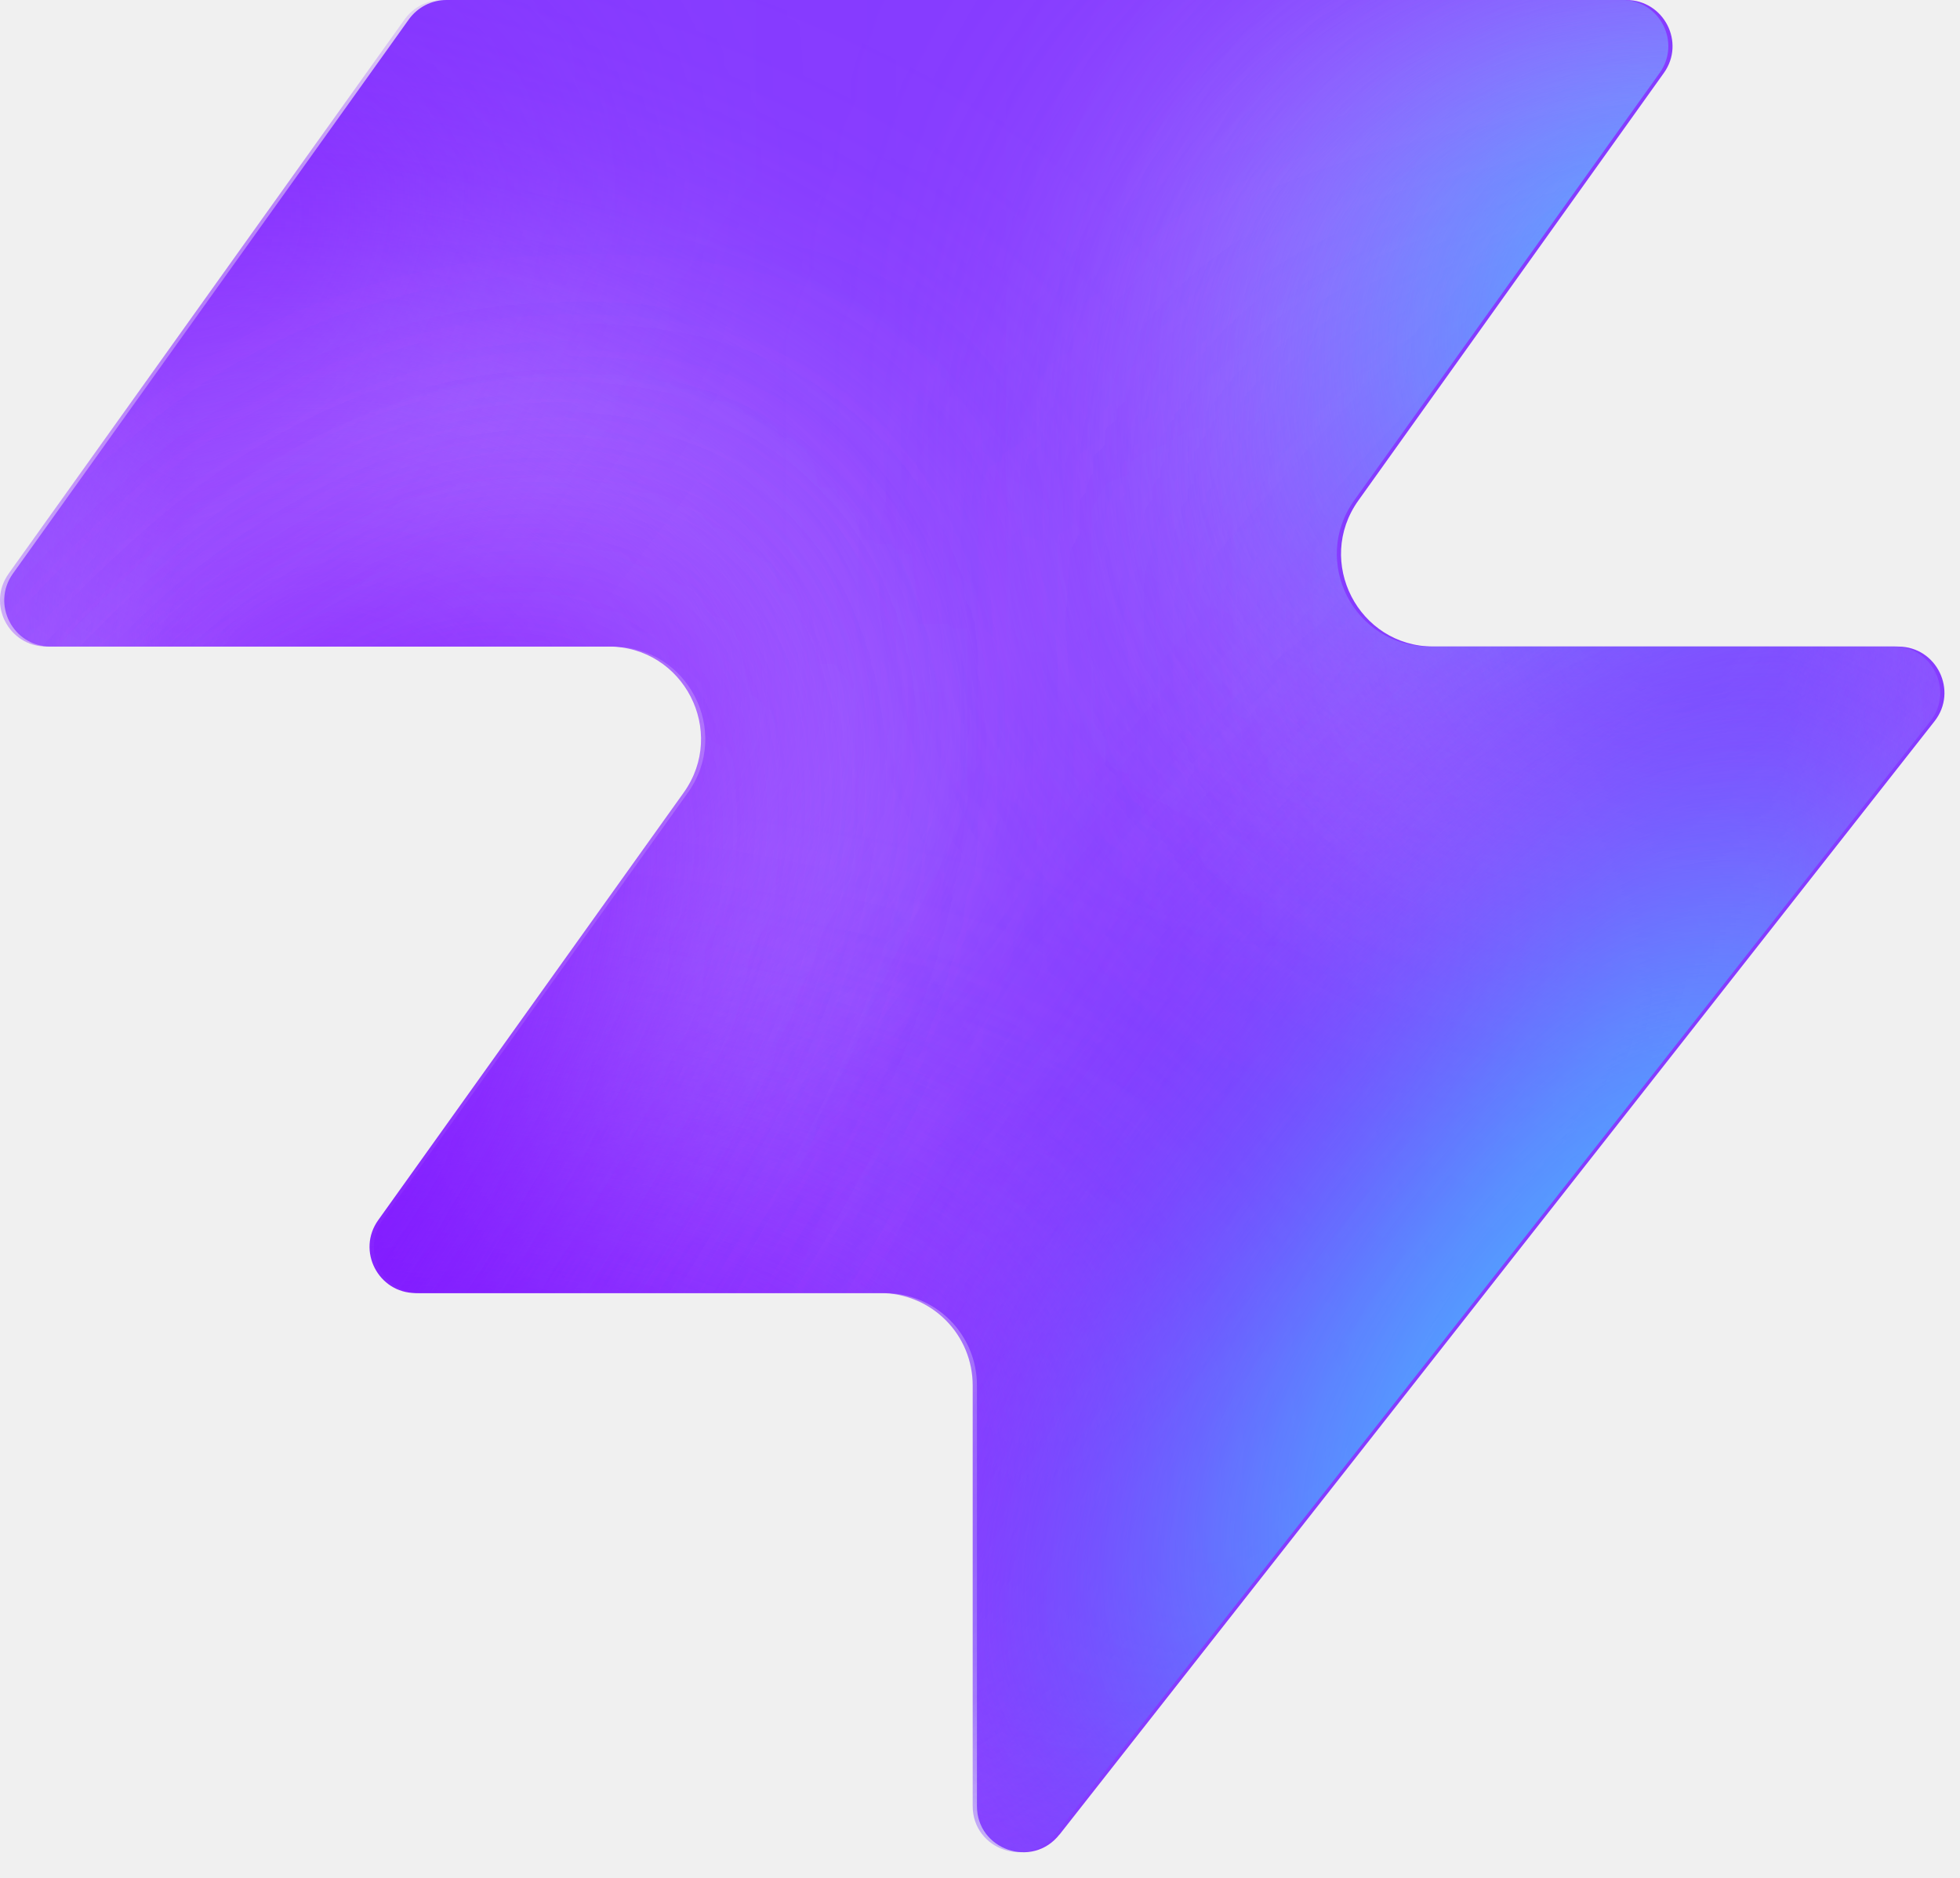
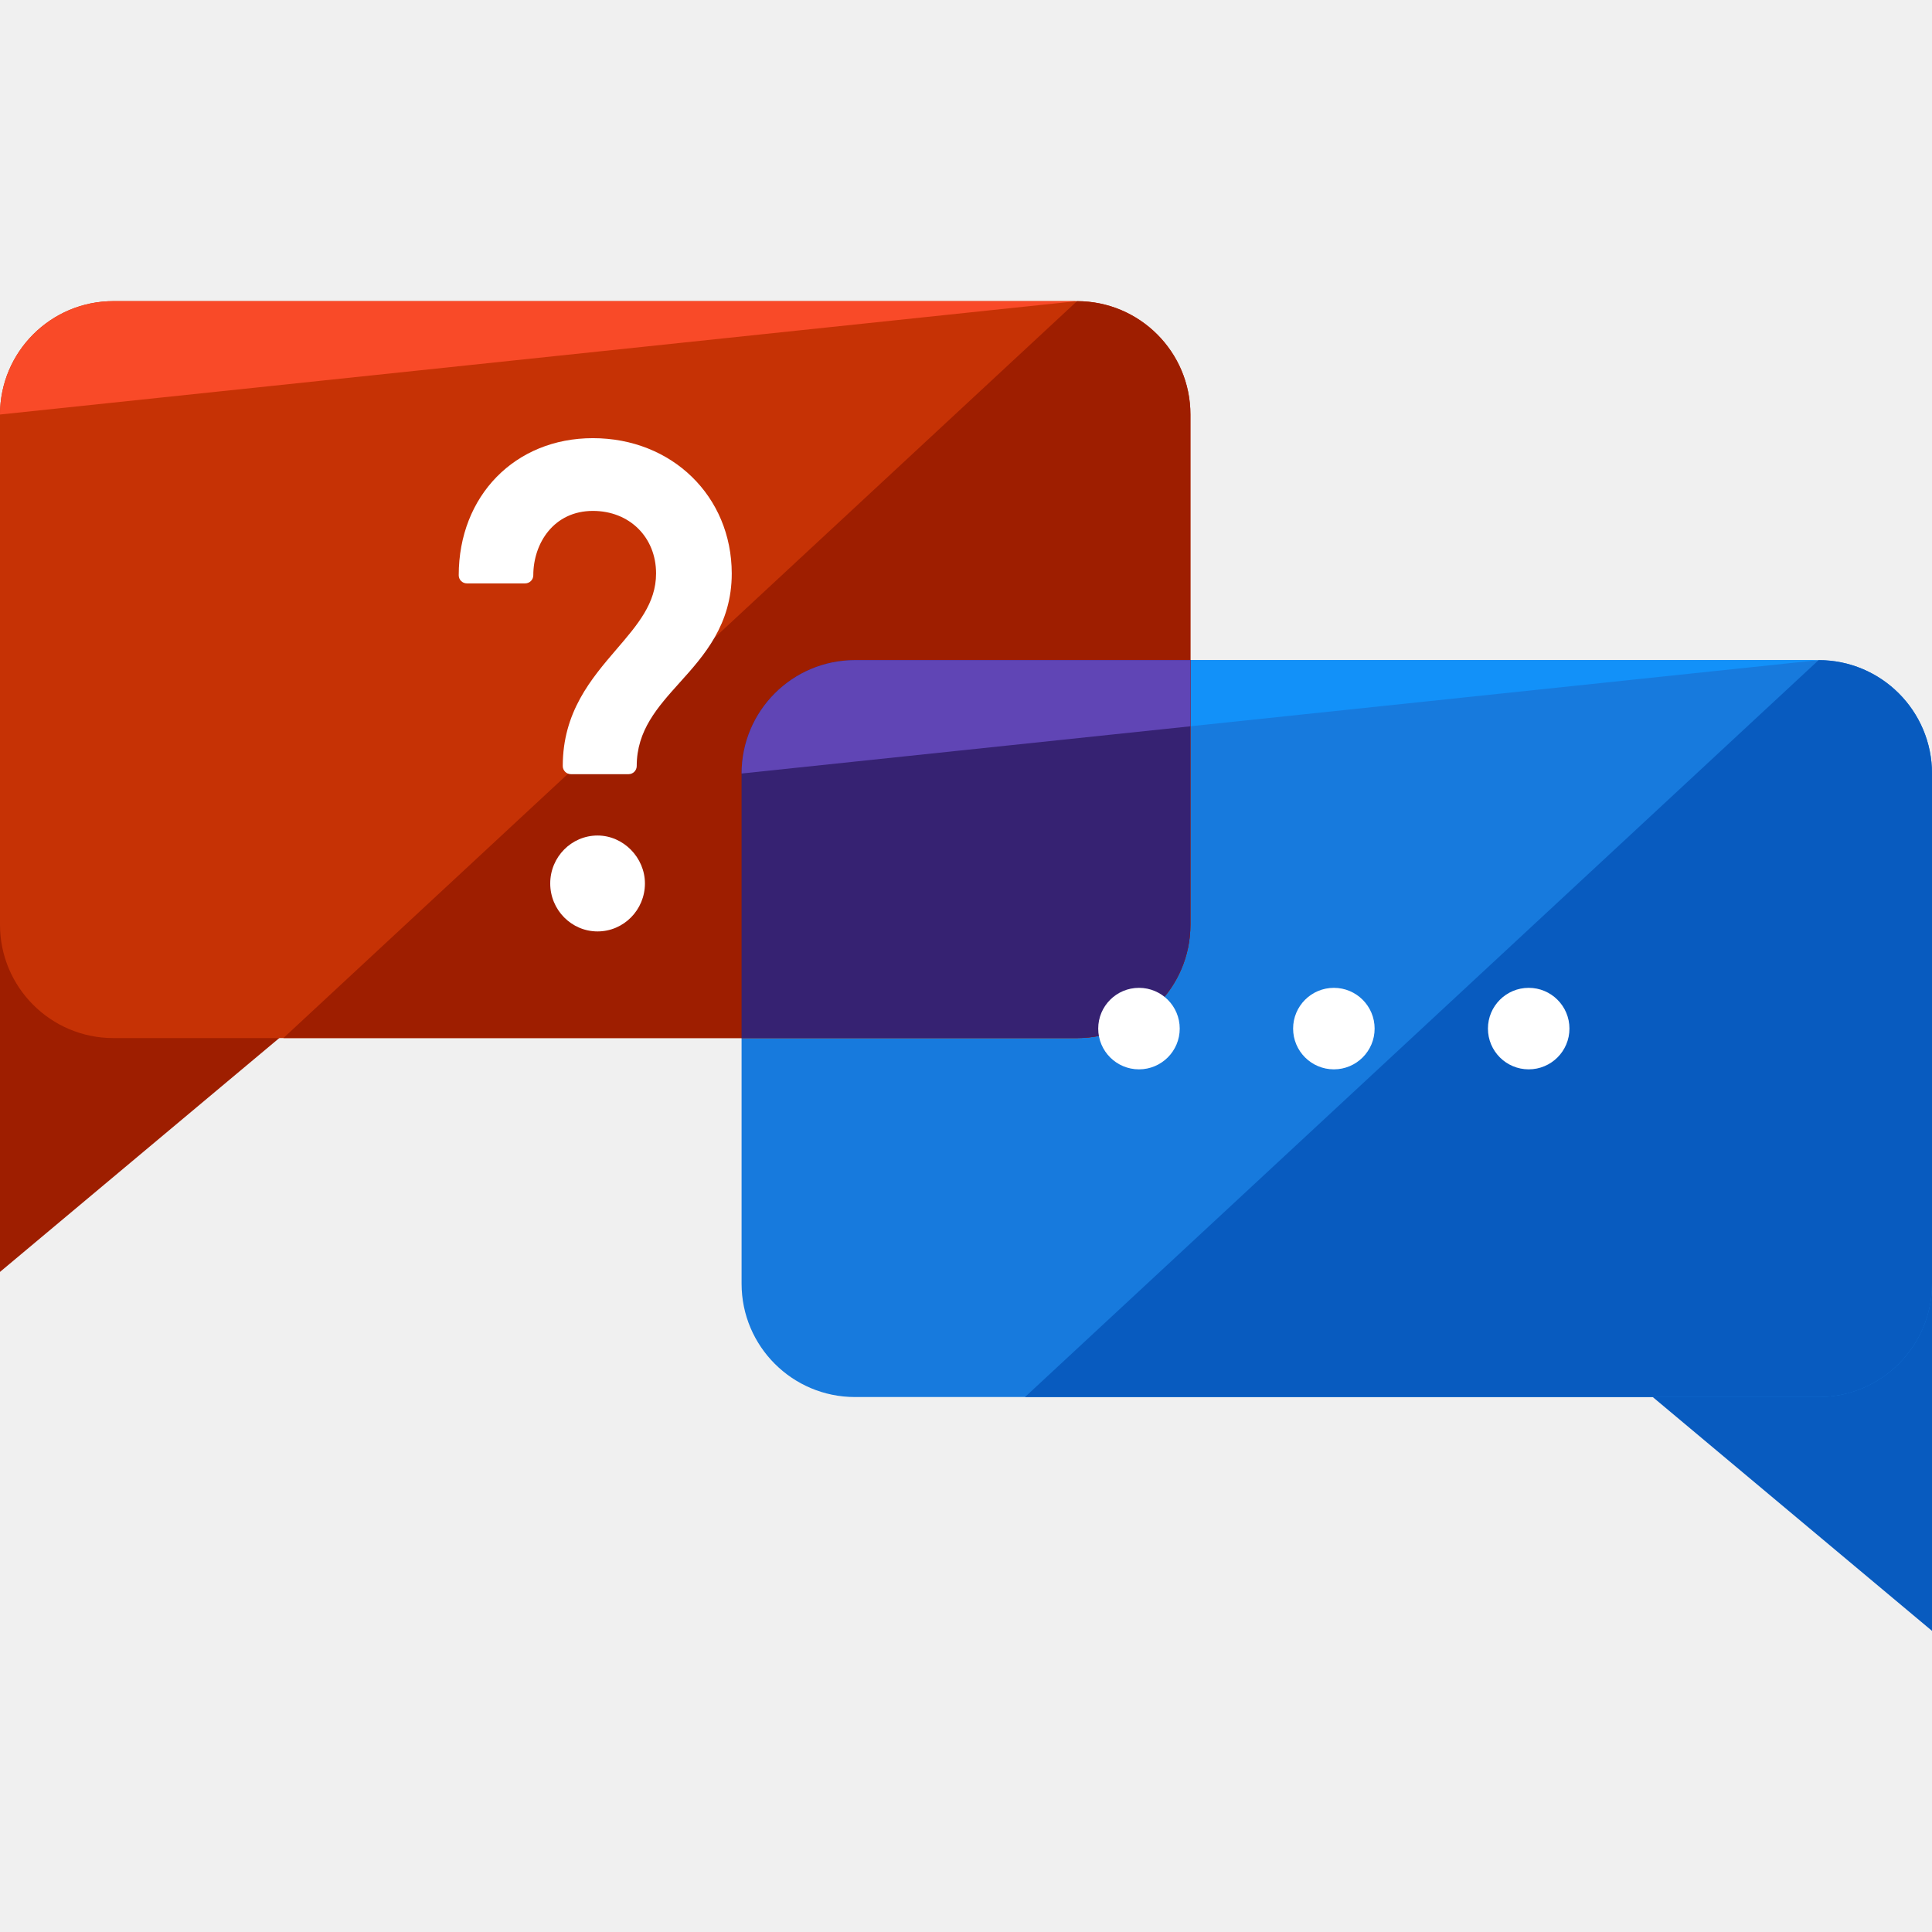
- <svg xmlns="http://www.w3.org/2000/svg" width="48" height="46" fill="none" viewBox="0 0 48 46">
-   <path fill="#863bff" d="M25.946 44.938c-.664.845-2.021.375-2.021-.698V33.937a2.26 2.26 0 0 0-2.262-2.262H10.287c-.92 0-1.456-1.04-.92-1.788l7.48-10.471c1.07-1.497 0-3.578-1.842-3.578H1.237c-.92 0-1.456-1.04-.92-1.788L10.013.474c.214-.297.556-.474.92-.474h28.894c.92 0 1.456 1.04.92 1.788l-7.48 10.471c-1.07 1.498 0 3.579 1.842 3.579h11.377c.943 0 1.473 1.088.89 1.83L25.947 44.94z" style="fill:#863bff;fill:color(display-p3 .525 .23 1);fill-opacity:1" />
-   <mask id="a" width="48" height="46" x="0" y="0" maskUnits="userSpaceOnUse" style="mask-type:alpha">
-     <path fill="#000" d="M25.842 44.938c-.664.844-2.021.375-2.021-.698V33.937a2.26 2.26 0 0 0-2.262-2.262H10.183c-.92 0-1.456-1.04-.92-1.788l7.48-10.471c1.07-1.498 0-3.579-1.842-3.579H1.133c-.92 0-1.456-1.04-.92-1.787L9.91.473c.214-.297.556-.474.92-.474h28.894c.92 0 1.456 1.04.92 1.788l-7.48 10.471c-1.07 1.498 0 3.578 1.842 3.578h11.377c.943 0 1.473 1.088.89 1.832L25.843 44.94z" style="fill:#000;fill-opacity:1" />
-   </mask>
-   <g mask="url(#a)">
-     <g filter="url(#b)">
-       <ellipse cx="5.508" cy="14.704" fill="#ede6ff" rx="5.508" ry="14.704" style="fill:#ede6ff;fill:color(display-p3 .927 .903 1);fill-opacity:1" transform="matrix(.00324 1 1 -.00324 -4.47 31.516)" />
-     </g>
-     <g filter="url(#c)">
-       <ellipse cx="10.399" cy="29.851" fill="#ede6ff" rx="10.399" ry="29.851" style="fill:#ede6ff;fill:color(display-p3 .927 .903 1);fill-opacity:1" transform="matrix(.00324 1 1 -.00324 -39.328 7.883)" />
-     </g>
-     <g filter="url(#d)">
-       <ellipse cx="5.508" cy="30.487" fill="#7e14ff" rx="5.508" ry="30.487" style="fill:#7e14ff;fill:color(display-p3 .492 .077 1);fill-opacity:1" transform="rotate(89.814 -25.913 -14.639)scale(1 -1)" />
-     </g>
-     <g filter="url(#e)">
-       <ellipse cx="5.508" cy="30.599" fill="#7e14ff" rx="5.508" ry="30.599" style="fill:#7e14ff;fill:color(display-p3 .492 .077 1);fill-opacity:1" transform="rotate(89.814 -32.644 -3.334)scale(1 -1)" />
-     </g>
-     <g filter="url(#f)">
-       <ellipse cx="5.508" cy="30.599" fill="#7e14ff" rx="5.508" ry="30.599" style="fill:#7e14ff;fill:color(display-p3 .492 .077 1);fill-opacity:1" transform="matrix(.00324 1 1 -.00324 -34.34 30.47)" />
-     </g>
-     <g filter="url(#g)">
-       <ellipse cx="14.072" cy="22.078" fill="#ede6ff" rx="14.072" ry="22.078" style="fill:#ede6ff;fill:color(display-p3 .927 .903 1);fill-opacity:1" transform="rotate(93.35 24.506 48.493)scale(-1 1)" />
-     </g>
-     <g filter="url(#h)">
-       <ellipse cx="3.47" cy="21.501" fill="#7e14ff" rx="3.47" ry="21.501" style="fill:#7e14ff;fill:color(display-p3 .492 .077 1);fill-opacity:1" transform="rotate(89.009 28.708 47.59)scale(-1 1)" />
-     </g>
-     <g filter="url(#i)">
-       <ellipse cx="3.47" cy="21.501" fill="#7e14ff" rx="3.47" ry="21.501" style="fill:#7e14ff;fill:color(display-p3 .492 .077 1);fill-opacity:1" transform="rotate(89.009 28.708 47.59)scale(-1 1)" />
-     </g>
-     <g filter="url(#j)">
-       <ellipse cx=".387" cy="8.972" fill="#7e14ff" rx="4.407" ry="29.108" style="fill:#7e14ff;fill:color(display-p3 .492 .077 1);fill-opacity:1" transform="rotate(39.51 .387 8.972)" />
-     </g>
-     <g filter="url(#k)">
-       <ellipse cx="47.523" cy="-6.092" fill="#7e14ff" rx="4.407" ry="29.108" style="fill:#7e14ff;fill:color(display-p3 .492 .077 1);fill-opacity:1" transform="rotate(37.892 47.523 -6.092)" />
-     </g>
-     <g filter="url(#l)">
-       <ellipse cx="41.412" cy="6.333" fill="#47bfff" rx="5.971" ry="9.665" style="fill:#47bfff;fill:color(display-p3 .28 .748 1);fill-opacity:1" transform="rotate(37.892 41.412 6.333)" />
-     </g>
-     <g filter="url(#m)">
-       <ellipse cx="-1.879" cy="38.332" fill="#7e14ff" rx="4.407" ry="29.108" style="fill:#7e14ff;fill:color(display-p3 .492 .077 1);fill-opacity:1" transform="rotate(37.892 -1.88 38.332)" />
-     </g>
-     <g filter="url(#n)">
-       <ellipse cx="-1.879" cy="38.332" fill="#7e14ff" rx="4.407" ry="29.108" style="fill:#7e14ff;fill:color(display-p3 .492 .077 1);fill-opacity:1" transform="rotate(37.892 -1.88 38.332)" />
-     </g>
-     <g filter="url(#o)">
-       <ellipse cx="35.651" cy="29.907" fill="#7e14ff" rx="4.407" ry="29.108" style="fill:#7e14ff;fill:color(display-p3 .492 .077 1);fill-opacity:1" transform="rotate(37.892 35.651 29.907)" />
-     </g>
-     <g filter="url(#p)">
-       <ellipse cx="38.418" cy="32.4" fill="#47bfff" rx="5.971" ry="15.297" style="fill:#47bfff;fill:color(display-p3 .28 .748 1);fill-opacity:1" transform="rotate(37.892 38.418 32.4)" />
-     </g>
+ <svg xmlns="http://www.w3.org/2000/svg" height="800px" width="800px" version="1.1" id="Layer_1" viewBox="0 0 504.123 504.123" xml:space="preserve">
+   <polygon style="fill:#085BBF;" points="407.371,344.541 504.123,425.547 504.123,328.795 407.371,328.795 " />
+   <path style="fill:#177ADD;" d="M504.123,334.954c0,16.329-13.249,29.578-29.586,29.578H223.09  c-16.337,0-29.586-13.249-29.586-29.578v-133.12c0-16.337,13.249-29.586,29.586-29.586h251.447  c16.337,0,29.586,13.249,29.586,29.586V334.954z" />
+   <path style="fill:#1291F9;" d="M193.504,201.834c0-16.337,13.249-29.586,29.586-29.586h251.447" />
+   <path style="fill:#085BBF;" d="M474.537,172.249c16.337,0,29.586,13.249,29.586,29.586v133.12c0,16.329-13.249,29.578-29.586,29.578  H267.461" />
+   <polygon style="fill:#9E1E00;" points="96.752,250.868 0,331.882 0,235.13 96.752,235.13 " />
+   <path style="fill:#C63205;" d="M310.619,241.282c0,16.337-13.249,29.586-29.586,29.586H29.586C13.249,270.868,0,257.619,0,241.282  v-133.12c0-16.337,13.249-29.586,29.586-29.586h251.447c16.337,0,29.586,13.249,29.586,29.586L310.619,241.282L310.619,241.282z" />
+   <g>
+     <path style="fill:#F94A28;" d="M0,108.162c0-16.337,13.249-29.586,29.586-29.586h251.447" />
  </g>
-   <defs>
-     <filter id="b" width="60.045" height="41.654" x="-19.77" y="16.149" color-interpolation-filters="sRGB" filterUnits="userSpaceOnUse">
-       <feFlood flood-opacity="0" result="BackgroundImageFix" />
-       <feBlend in="SourceGraphic" in2="BackgroundImageFix" result="shape" />
-       <feGaussianBlur result="effect1_foregroundBlur_2002_17158" stdDeviation="7.659" />
-     </filter>
-     <filter id="c" width="90.34" height="51.437" x="-54.613" y="-7.533" color-interpolation-filters="sRGB" filterUnits="userSpaceOnUse">
-       <feFlood flood-opacity="0" result="BackgroundImageFix" />
-       <feBlend in="SourceGraphic" in2="BackgroundImageFix" result="shape" />
-       <feGaussianBlur result="effect1_foregroundBlur_2002_17158" stdDeviation="7.659" />
-     </filter>
-     <filter id="d" width="79.355" height="29.4" x="-49.64" y="2.03" color-interpolation-filters="sRGB" filterUnits="userSpaceOnUse">
-       <feFlood flood-opacity="0" result="BackgroundImageFix" />
-       <feBlend in="SourceGraphic" in2="BackgroundImageFix" result="shape" />
-       <feGaussianBlur result="effect1_foregroundBlur_2002_17158" stdDeviation="4.596" />
-     </filter>
-     <filter id="e" width="79.579" height="29.4" x="-45.045" y="20.029" color-interpolation-filters="sRGB" filterUnits="userSpaceOnUse">
-       <feFlood flood-opacity="0" result="BackgroundImageFix" />
-       <feBlend in="SourceGraphic" in2="BackgroundImageFix" result="shape" />
-       <feGaussianBlur result="effect1_foregroundBlur_2002_17158" stdDeviation="4.596" />
-     </filter>
-     <filter id="f" width="79.579" height="29.4" x="-43.513" y="21.178" color-interpolation-filters="sRGB" filterUnits="userSpaceOnUse">
-       <feFlood flood-opacity="0" result="BackgroundImageFix" />
-       <feBlend in="SourceGraphic" in2="BackgroundImageFix" result="shape" />
-       <feGaussianBlur result="effect1_foregroundBlur_2002_17158" stdDeviation="4.596" />
-     </filter>
-     <filter id="g" width="74.749" height="58.852" x="15.756" y="-17.901" color-interpolation-filters="sRGB" filterUnits="userSpaceOnUse">
-       <feFlood flood-opacity="0" result="BackgroundImageFix" />
-       <feBlend in="SourceGraphic" in2="BackgroundImageFix" result="shape" />
-       <feGaussianBlur result="effect1_foregroundBlur_2002_17158" stdDeviation="7.659" />
-     </filter>
-     <filter id="h" width="61.377" height="25.362" x="23.548" y="2.284" color-interpolation-filters="sRGB" filterUnits="userSpaceOnUse">
-       <feFlood flood-opacity="0" result="BackgroundImageFix" />
-       <feBlend in="SourceGraphic" in2="BackgroundImageFix" result="shape" />
-       <feGaussianBlur result="effect1_foregroundBlur_2002_17158" stdDeviation="4.596" />
-     </filter>
-     <filter id="i" width="61.377" height="25.362" x="23.548" y="2.284" color-interpolation-filters="sRGB" filterUnits="userSpaceOnUse">
-       <feFlood flood-opacity="0" result="BackgroundImageFix" />
-       <feBlend in="SourceGraphic" in2="BackgroundImageFix" result="shape" />
-       <feGaussianBlur result="effect1_foregroundBlur_2002_17158" stdDeviation="4.596" />
-     </filter>
-     <filter id="j" width="56.045" height="63.649" x="-27.636" y="-22.853" color-interpolation-filters="sRGB" filterUnits="userSpaceOnUse">
-       <feFlood flood-opacity="0" result="BackgroundImageFix" />
-       <feBlend in="SourceGraphic" in2="BackgroundImageFix" result="shape" />
-       <feGaussianBlur result="effect1_foregroundBlur_2002_17158" stdDeviation="4.596" />
-     </filter>
-     <filter id="k" width="54.814" height="64.646" x="20.116" y="-38.415" color-interpolation-filters="sRGB" filterUnits="userSpaceOnUse">
-       <feFlood flood-opacity="0" result="BackgroundImageFix" />
-       <feBlend in="SourceGraphic" in2="BackgroundImageFix" result="shape" />
-       <feGaussianBlur result="effect1_foregroundBlur_2002_17158" stdDeviation="4.596" />
-     </filter>
-     <filter id="l" width="33.541" height="35.313" x="24.641" y="-11.323" color-interpolation-filters="sRGB" filterUnits="userSpaceOnUse">
-       <feFlood flood-opacity="0" result="BackgroundImageFix" />
-       <feBlend in="SourceGraphic" in2="BackgroundImageFix" result="shape" />
-       <feGaussianBlur result="effect1_foregroundBlur_2002_17158" stdDeviation="4.596" />
-     </filter>
-     <filter id="m" width="54.814" height="64.646" x="-29.286" y="6.009" color-interpolation-filters="sRGB" filterUnits="userSpaceOnUse">
-       <feFlood flood-opacity="0" result="BackgroundImageFix" />
-       <feBlend in="SourceGraphic" in2="BackgroundImageFix" result="shape" />
-       <feGaussianBlur result="effect1_foregroundBlur_2002_17158" stdDeviation="4.596" />
-     </filter>
-     <filter id="n" width="54.814" height="64.646" x="-29.286" y="6.009" color-interpolation-filters="sRGB" filterUnits="userSpaceOnUse">
-       <feFlood flood-opacity="0" result="BackgroundImageFix" />
-       <feBlend in="SourceGraphic" in2="BackgroundImageFix" result="shape" />
-       <feGaussianBlur result="effect1_foregroundBlur_2002_17158" stdDeviation="4.596" />
-     </filter>
-     <filter id="o" width="54.814" height="64.646" x="8.244" y="-2.416" color-interpolation-filters="sRGB" filterUnits="userSpaceOnUse">
-       <feFlood flood-opacity="0" result="BackgroundImageFix" />
-       <feBlend in="SourceGraphic" in2="BackgroundImageFix" result="shape" />
-       <feGaussianBlur result="effect1_foregroundBlur_2002_17158" stdDeviation="4.596" />
-     </filter>
-     <filter id="p" width="39.409" height="43.623" x="18.713" y="10.588" color-interpolation-filters="sRGB" filterUnits="userSpaceOnUse">
-       <feFlood flood-opacity="0" result="BackgroundImageFix" />
-       <feBlend in="SourceGraphic" in2="BackgroundImageFix" result="shape" />
-       <feGaussianBlur result="effect1_foregroundBlur_2002_17158" stdDeviation="4.596" />
-     </filter>
-   </defs>
+   <path style="fill:#9E1E00;" d="M281.033,78.584c16.337,0,29.586,13.249,29.586,29.586v133.112c0,16.337-13.249,29.586-29.586,29.586  H73.941" />
+   <path style="fill:#362272;" d="M223.09,172.249c-16.337,0-29.586,13.249-29.586,29.586v69.033h87.521  c16.337,0,29.586-13.249,29.586-29.586v-69.033H223.09z" />
+   <path style="fill:#6045B5;" d="M310.619,172.249H223.09c-16.337,0-29.586,13.249-29.586,29.586l117.106-12.32v-17.266H310.619z" />
+   <g>
+     <path style="fill:#FFFFFF;" d="M155.924,218.014c-6.814,0-12.351,5.608-12.351,12.509s5.537,12.516,12.351,12.516   c6.829,0,12.359-5.616,12.359-12.516C168.283,223.74,162.627,218.014,155.924,218.014z" />
+     <path style="fill:#FFFFFF;" d="M154.695,114.33c-20.283,0-34.997,15.045-34.997,35.777c0,1.174,0.953,2.119,2.127,2.119h15.195   c1.174,0,2.135-0.937,2.135-2.119c0-8.35,5.341-16.794,15.557-16.794c9.539,0,16.479,6.861,16.479,16.321   c0,7.751-4.773,13.328-10.327,19.787c-6.569,7.664-14.021,16.352-14.021,30.46c0,1.166,0.945,2.127,2.127,2.127h15.053   c1.15,0,2.119-0.953,2.119-2.127c0-9.287,5.427-15.336,11.185-21.74c6.396-7.097,13.611-15.163,13.611-28.507   C190.905,129.501,175.348,114.33,154.695,114.33z" />
+     <circle style="fill:#FFFFFF;" cx="297.196" cy="268.394" r="10.634" />
+     <circle style="fill:#FFFFFF;" cx="348.05" cy="268.394" r="10.634" />
+     <circle style="fill:#FFFFFF;" cx="398.887" cy="268.394" r="10.634" />
+   </g>
</svg>
